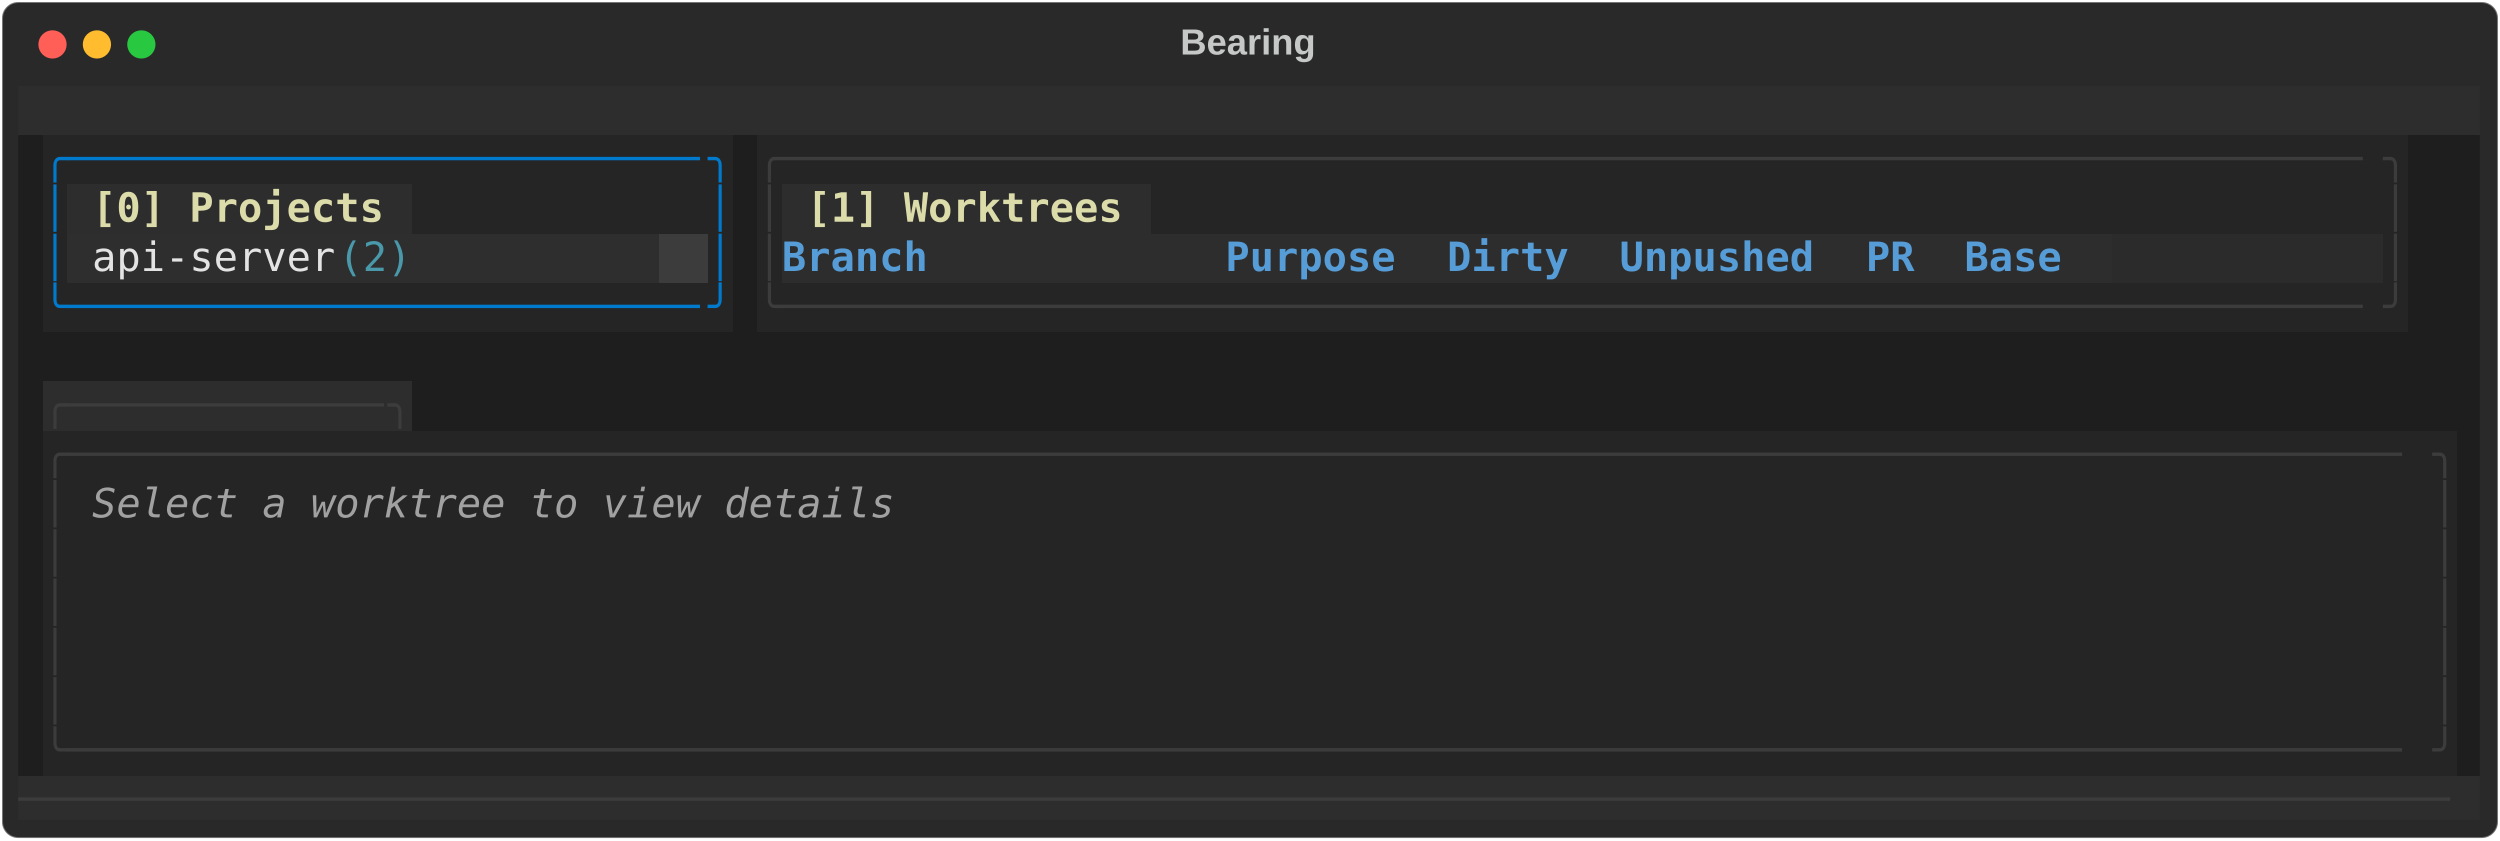
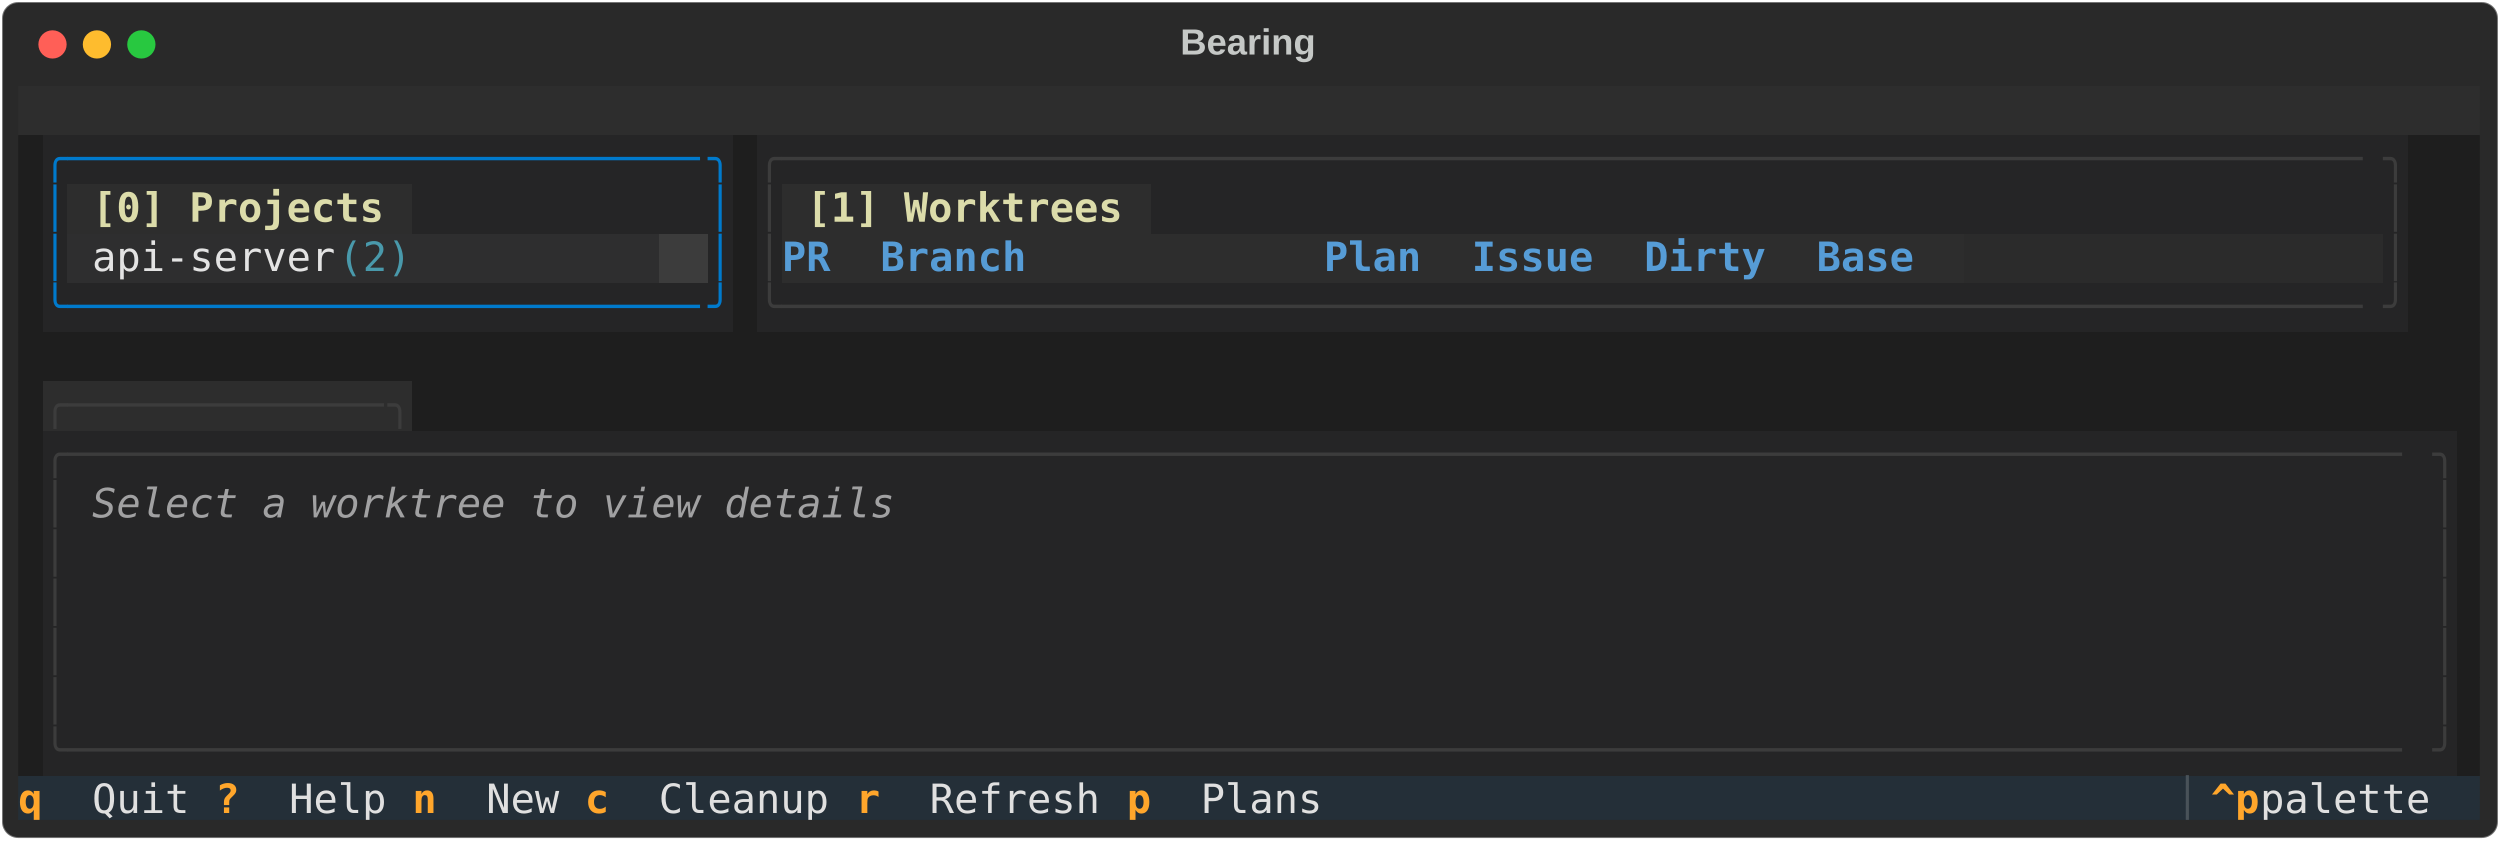
<svg xmlns="http://www.w3.org/2000/svg" class="rich-terminal" viewBox="0 0 1238 416.0">
  <style>

    @font-face {
        font-family: "Fira Code";
        src: local("FiraCode-Regular"),
                url("https://cdnjs.cloudflare.com/ajax/libs/firacode/6.2.0/woff2/FiraCode-Regular.woff2") format("woff2"),
                url("https://cdnjs.cloudflare.com/ajax/libs/firacode/6.2.0/woff/FiraCode-Regular.woff") format("woff");
        font-style: normal;
        font-weight: 400;
    }
    @font-face {
        font-family: "Fira Code";
        src: local("FiraCode-Bold"),
                url("https://cdnjs.cloudflare.com/ajax/libs/firacode/6.2.0/woff2/FiraCode-Bold.woff2") format("woff2"),
                url("https://cdnjs.cloudflare.com/ajax/libs/firacode/6.2.0/woff/FiraCode-Bold.woff") format("woff");
        font-style: bold;
        font-weight: 700;
    }

-     .terminal-1036789656-matrix {
+     .terminal-2387342717-matrix {
        font-family: Fira Code, monospace;
        font-size: 20px;
        line-height: 24.4px;
        font-variant-east-asian: full-width;
    }

-     .terminal-1036789656-title {
+     .terminal-2387342717-title {
        font-size: 18px;
        font-weight: bold;
        font-family: arial;
    }

-     .terminal-1036789656-r1 { fill: #00ff00 }
- .terminal-1036789656-r2 { fill: #c5c8c6 }
- .terminal-1036789656-r3 { fill: #007acc }
- .terminal-1036789656-r4 { fill: #3c3c3c }
- .terminal-1036789656-r5 { fill: #dcdcaa;font-weight: bold }
- .terminal-1036789656-r6 { fill: #e3e3e3 }
- .terminal-1036789656-r7 { fill: #4999ab }
- .terminal-1036789656-r8 { fill: #2e2e2f }
- .terminal-1036789656-r9 { fill: #569cd6;font-weight: bold }
- .terminal-1036789656-r10 { fill: #569cd6 }
- .terminal-1036789656-r11 { fill: #a1a1a2;font-style: italic; }
- .terminal-1036789656-r12 { fill: #e2e2e2 }
+     .terminal-2387342717-r1 { fill: #00ff00 }
+ .terminal-2387342717-r2 { fill: #c5c8c6 }
+ .terminal-2387342717-r3 { fill: #007acc }
+ .terminal-2387342717-r4 { fill: #3c3c3c }
+ .terminal-2387342717-r5 { fill: #dcdcaa;font-weight: bold }
+ .terminal-2387342717-r6 { fill: #e3e3e3 }
+ .terminal-2387342717-r7 { fill: #4999ab }
+ .terminal-2387342717-r8 { fill: #2e2e2f }
+ .terminal-2387342717-r9 { fill: #569cd6;font-weight: bold }
+ .terminal-2387342717-r10 { fill: #569cd6 }
+ .terminal-2387342717-r11 { fill: #a1a1a2;font-style: italic; }
+ .terminal-2387342717-r12 { fill: #e2e2e2 }
+ .terminal-2387342717-r13 { fill: #ffa62b;font-weight: bold }
+ .terminal-2387342717-r14 { fill: #e0e0e0 }
+ .terminal-2387342717-r15 { fill: #495259 }
    </style>
  <defs>
-     <clipPath id="terminal-1036789656-clip-terminal">
+     <clipPath id="terminal-2387342717-clip-terminal">
      <rect x="0" y="0" width="1219.0" height="365.0" />
    </clipPath>
-     <clipPath id="terminal-1036789656-line-0">
+     <clipPath id="terminal-2387342717-line-0">
      <rect x="0" y="1.5" width="1220" height="24.65" />
    </clipPath>
-     <clipPath id="terminal-1036789656-line-1">
+     <clipPath id="terminal-2387342717-line-1">
      <rect x="0" y="25.9" width="1220" height="24.65" />
    </clipPath>
-     <clipPath id="terminal-1036789656-line-2">
+     <clipPath id="terminal-2387342717-line-2">
      <rect x="0" y="50.3" width="1220" height="24.65" />
    </clipPath>
-     <clipPath id="terminal-1036789656-line-3">
+     <clipPath id="terminal-2387342717-line-3">
      <rect x="0" y="74.7" width="1220" height="24.65" />
    </clipPath>
-     <clipPath id="terminal-1036789656-line-4">
+     <clipPath id="terminal-2387342717-line-4">
      <rect x="0" y="99.1" width="1220" height="24.65" />
    </clipPath>
-     <clipPath id="terminal-1036789656-line-5">
+     <clipPath id="terminal-2387342717-line-5">
      <rect x="0" y="123.5" width="1220" height="24.65" />
    </clipPath>
-     <clipPath id="terminal-1036789656-line-6">
+     <clipPath id="terminal-2387342717-line-6">
      <rect x="0" y="147.9" width="1220" height="24.65" />
    </clipPath>
-     <clipPath id="terminal-1036789656-line-7">
+     <clipPath id="terminal-2387342717-line-7">
      <rect x="0" y="172.3" width="1220" height="24.65" />
    </clipPath>
-     <clipPath id="terminal-1036789656-line-8">
+     <clipPath id="terminal-2387342717-line-8">
      <rect x="0" y="196.7" width="1220" height="24.65" />
    </clipPath>
-     <clipPath id="terminal-1036789656-line-9">
+     <clipPath id="terminal-2387342717-line-9">
      <rect x="0" y="221.1" width="1220" height="24.65" />
    </clipPath>
-     <clipPath id="terminal-1036789656-line-10">
+     <clipPath id="terminal-2387342717-line-10">
      <rect x="0" y="245.5" width="1220" height="24.65" />
    </clipPath>
-     <clipPath id="terminal-1036789656-line-11">
+     <clipPath id="terminal-2387342717-line-11">
      <rect x="0" y="269.9" width="1220" height="24.65" />
    </clipPath>
-     <clipPath id="terminal-1036789656-line-12">
+     <clipPath id="terminal-2387342717-line-12">
      <rect x="0" y="294.3" width="1220" height="24.65" />
    </clipPath>
-     <clipPath id="terminal-1036789656-line-13">
+     <clipPath id="terminal-2387342717-line-13">
      <rect x="0" y="318.7" width="1220" height="24.65" />
    </clipPath>
  </defs>
  <rect fill="#292929" stroke="rgba(255,255,255,0.35)" stroke-width="1" x="1" y="1" width="1236" height="414" rx="8" />
-   <text class="terminal-1036789656-title" fill="#c5c8c6" text-anchor="middle" x="618" y="27">Bearing</text>
+   <text class="terminal-2387342717-title" fill="#c5c8c6" text-anchor="middle" x="618" y="27">Bearing</text>
  <g transform="translate(26,22)">
    <circle cx="0" cy="0" r="7" fill="#ff5f57" />
    <circle cx="22" cy="0" r="7" fill="#febc2e" />
    <circle cx="44" cy="0" r="7" fill="#28c840" />
  </g>
-   <g transform="translate(9, 41)" clip-path="url(#terminal-1036789656-clip-terminal)">
+   <g transform="translate(9, 41)" clip-path="url(#terminal-2387342717-clip-terminal)">
    <rect fill="#2d2d2d" x="0" y="1.5" width="1220" height="24.65" shape-rendering="crispEdges" />
    <rect fill="#1e1e1e" x="0" y="25.9" width="12.2" height="24.65" shape-rendering="crispEdges" />
    <rect fill="#252526" x="12.2" y="25.9" width="12.2" height="24.65" shape-rendering="crispEdges" />
    <rect fill="#252526" x="24.4" y="25.9" width="317.2" height="24.65" shape-rendering="crispEdges" />
    <rect fill="#252526" x="341.6" y="25.9" width="12.2" height="24.65" shape-rendering="crispEdges" />
    <rect fill="#1e1e1e" x="353.8" y="25.9" width="12.2" height="24.65" shape-rendering="crispEdges" />
    <rect fill="#252526" x="366" y="25.9" width="12.2" height="24.65" shape-rendering="crispEdges" />
    <rect fill="#252526" x="378.2" y="25.9" width="793" height="24.65" shape-rendering="crispEdges" />
    <rect fill="#252526" x="1171.2" y="25.9" width="12.2" height="24.65" shape-rendering="crispEdges" />
    <rect fill="#1e1e1e" x="1183.4" y="25.9" width="12.2" height="24.65" shape-rendering="crispEdges" />
    <rect fill="#1e1e1e" x="1195.6" y="25.9" width="24.4" height="24.65" shape-rendering="crispEdges" />
    <rect fill="#1e1e1e" x="0" y="50.3" width="12.2" height="24.65" shape-rendering="crispEdges" />
    <rect fill="#252526" x="12.2" y="50.3" width="12.2" height="24.65" shape-rendering="crispEdges" />
    <rect fill="#2d2d2d" x="24.4" y="50.3" width="12.2" height="24.65" shape-rendering="crispEdges" />
    <rect fill="#2d2d2d" x="36.6" y="50.3" width="146.4" height="24.65" shape-rendering="crispEdges" />
    <rect fill="#2d2d2d" x="183" y="50.3" width="12.2" height="24.65" shape-rendering="crispEdges" />
    <rect fill="#252526" x="195.2" y="50.3" width="146.4" height="24.65" shape-rendering="crispEdges" />
    <rect fill="#252526" x="341.6" y="50.3" width="12.2" height="24.65" shape-rendering="crispEdges" />
    <rect fill="#1e1e1e" x="353.8" y="50.3" width="12.2" height="24.65" shape-rendering="crispEdges" />
    <rect fill="#252526" x="366" y="50.3" width="12.2" height="24.65" shape-rendering="crispEdges" />
    <rect fill="#2d2d2d" x="378.2" y="50.3" width="12.2" height="24.65" shape-rendering="crispEdges" />
    <rect fill="#2d2d2d" x="390.4" y="50.3" width="158.6" height="24.65" shape-rendering="crispEdges" />
    <rect fill="#2d2d2d" x="549" y="50.3" width="12.2" height="24.65" shape-rendering="crispEdges" />
    <rect fill="#252526" x="561.2" y="50.3" width="610" height="24.65" shape-rendering="crispEdges" />
    <rect fill="#252526" x="1171.2" y="50.3" width="12.2" height="24.65" shape-rendering="crispEdges" />
    <rect fill="#1e1e1e" x="1183.4" y="50.3" width="12.2" height="24.65" shape-rendering="crispEdges" />
    <rect fill="#1e1e1e" x="1195.6" y="50.3" width="24.4" height="24.65" shape-rendering="crispEdges" />
    <rect fill="#1e1e1e" x="0" y="74.7" width="12.2" height="24.65" shape-rendering="crispEdges" />
    <rect fill="#252526" x="12.2" y="74.7" width="12.2" height="24.65" shape-rendering="crispEdges" />
    <rect fill="#2e2e2f" x="24.4" y="74.7" width="12.2" height="24.65" shape-rendering="crispEdges" />
    <rect fill="#2e2e2f" x="36.6" y="74.7" width="122" height="24.65" shape-rendering="crispEdges" />
    <rect fill="#2e2e2f" x="158.6" y="74.7" width="48.8" height="24.65" shape-rendering="crispEdges" />
    <rect fill="#2e2e2f" x="207.4" y="74.7" width="97.6" height="24.65" shape-rendering="crispEdges" />
    <rect fill="#2e2e2f" x="305" y="74.7" width="12.2" height="24.65" shape-rendering="crispEdges" />
    <rect fill="#3c3c3c" x="317.2" y="74.7" width="24.4" height="24.65" shape-rendering="crispEdges" />
    <rect fill="#252526" x="341.6" y="74.7" width="12.2" height="24.65" shape-rendering="crispEdges" />
    <rect fill="#1e1e1e" x="353.8" y="74.7" width="12.2" height="24.65" shape-rendering="crispEdges" />
    <rect fill="#252526" x="366" y="74.7" width="12.2" height="24.65" shape-rendering="crispEdges" />
-     <rect fill="#2d2d2d" x="378.2" y="74.7" width="219.6" height="24.65" shape-rendering="crispEdges" />
-     <rect fill="#2d2d2d" x="597.8" y="74.7" width="109.8" height="24.65" shape-rendering="crispEdges" />
-     <rect fill="#2d2d2d" x="707.6" y="74.7" width="85.4" height="24.65" shape-rendering="crispEdges" />
-     <rect fill="#2d2d2d" x="793" y="74.7" width="122" height="24.65" shape-rendering="crispEdges" />
-     <rect fill="#2d2d2d" x="915" y="74.7" width="48.8" height="24.65" shape-rendering="crispEdges" />
-     <rect fill="#2d2d2d" x="963.8" y="74.7" width="73.2" height="24.65" shape-rendering="crispEdges" />
-     <rect fill="#2b2b2b" x="1037" y="74.7" width="134.2" height="24.65" shape-rendering="crispEdges" />
+     <rect fill="#2d2d2d" x="378.2" y="74.7" width="48.8" height="24.65" shape-rendering="crispEdges" />
+     <rect fill="#2d2d2d" x="427" y="74.7" width="219.6" height="24.65" shape-rendering="crispEdges" />
+     <rect fill="#2d2d2d" x="646.6" y="74.7" width="73.2" height="24.65" shape-rendering="crispEdges" />
+     <rect fill="#2d2d2d" x="719.8" y="74.7" width="85.4" height="24.65" shape-rendering="crispEdges" />
+     <rect fill="#2d2d2d" x="805.2" y="74.7" width="85.4" height="24.65" shape-rendering="crispEdges" />
+     <rect fill="#2d2d2d" x="890.6" y="74.7" width="73.2" height="24.65" shape-rendering="crispEdges" />
+     <rect fill="#2b2b2b" x="963.8" y="74.7" width="207.4" height="24.65" shape-rendering="crispEdges" />
    <rect fill="#252526" x="1171.2" y="74.7" width="12.2" height="24.65" shape-rendering="crispEdges" />
    <rect fill="#1e1e1e" x="1183.4" y="74.7" width="12.2" height="24.65" shape-rendering="crispEdges" />
    <rect fill="#1e1e1e" x="1195.6" y="74.7" width="24.4" height="24.65" shape-rendering="crispEdges" />
    <rect fill="#1e1e1e" x="0" y="99.1" width="12.2" height="24.65" shape-rendering="crispEdges" />
    <rect fill="#252526" x="12.2" y="99.1" width="12.2" height="24.65" shape-rendering="crispEdges" />
    <rect fill="#252526" x="24.4" y="99.1" width="317.2" height="24.65" shape-rendering="crispEdges" />
    <rect fill="#252526" x="341.6" y="99.1" width="12.2" height="24.65" shape-rendering="crispEdges" />
    <rect fill="#1e1e1e" x="353.8" y="99.1" width="12.2" height="24.65" shape-rendering="crispEdges" />
    <rect fill="#252526" x="366" y="99.1" width="12.2" height="24.65" shape-rendering="crispEdges" />
    <rect fill="#252526" x="378.2" y="99.1" width="793" height="24.65" shape-rendering="crispEdges" />
    <rect fill="#252526" x="1171.2" y="99.1" width="12.2" height="24.65" shape-rendering="crispEdges" />
    <rect fill="#1e1e1e" x="1183.4" y="99.1" width="12.2" height="24.65" shape-rendering="crispEdges" />
    <rect fill="#1e1e1e" x="1195.6" y="99.1" width="24.4" height="24.65" shape-rendering="crispEdges" />
    <rect fill="#1e1e1e" x="0" y="123.5" width="1220" height="24.65" shape-rendering="crispEdges" />
    <rect fill="#1e1e1e" x="0" y="147.9" width="12.2" height="24.65" shape-rendering="crispEdges" />
    <rect fill="#2d2d2d" x="12.2" y="147.9" width="12.2" height="24.65" shape-rendering="crispEdges" />
    <rect fill="#2d2d2d" x="24.4" y="147.9" width="158.6" height="24.65" shape-rendering="crispEdges" />
    <rect fill="#2d2d2d" x="183" y="147.9" width="12.2" height="24.65" shape-rendering="crispEdges" />
    <rect fill="#1e1e1e" x="195.2" y="147.9" width="1024.8" height="24.65" shape-rendering="crispEdges" />
    <rect fill="#1e1e1e" x="0" y="172.3" width="12.2" height="24.65" shape-rendering="crispEdges" />
    <rect fill="#252526" x="12.2" y="172.3" width="12.2" height="24.65" shape-rendering="crispEdges" />
    <rect fill="#252526" x="24.4" y="172.3" width="1171.2" height="24.65" shape-rendering="crispEdges" />
    <rect fill="#252526" x="1195.6" y="172.3" width="12.2" height="24.65" shape-rendering="crispEdges" />
    <rect fill="#1e1e1e" x="1207.8" y="172.3" width="12.2" height="24.65" shape-rendering="crispEdges" />
    <rect fill="#1e1e1e" x="0" y="196.7" width="12.2" height="24.65" shape-rendering="crispEdges" />
    <rect fill="#252526" x="12.2" y="196.7" width="12.2" height="24.65" shape-rendering="crispEdges" />
    <rect fill="#252526" x="24.4" y="196.7" width="12.2" height="24.65" shape-rendering="crispEdges" />
    <rect fill="#252526" x="36.6" y="196.7" width="402.6" height="24.65" shape-rendering="crispEdges" />
    <rect fill="#252526" x="439.2" y="196.7" width="744.2" height="24.65" shape-rendering="crispEdges" />
    <rect fill="#252526" x="1183.4" y="196.7" width="12.2" height="24.65" shape-rendering="crispEdges" />
    <rect fill="#252526" x="1195.6" y="196.7" width="12.2" height="24.65" shape-rendering="crispEdges" />
    <rect fill="#1e1e1e" x="1207.8" y="196.7" width="12.2" height="24.65" shape-rendering="crispEdges" />
    <rect fill="#1e1e1e" x="0" y="221.1" width="12.2" height="24.65" shape-rendering="crispEdges" />
    <rect fill="#252526" x="12.2" y="221.1" width="12.2" height="24.65" shape-rendering="crispEdges" />
    <rect fill="#252526" x="24.4" y="221.1" width="12.2" height="24.65" shape-rendering="crispEdges" />
    <rect fill="#252526" x="36.6" y="221.1" width="1146.8" height="24.65" shape-rendering="crispEdges" />
    <rect fill="#252526" x="1183.4" y="221.1" width="12.2" height="24.65" shape-rendering="crispEdges" />
    <rect fill="#252526" x="1195.6" y="221.1" width="12.2" height="24.65" shape-rendering="crispEdges" />
    <rect fill="#1e1e1e" x="1207.8" y="221.1" width="12.2" height="24.65" shape-rendering="crispEdges" />
    <rect fill="#1e1e1e" x="0" y="245.5" width="12.2" height="24.65" shape-rendering="crispEdges" />
    <rect fill="#252526" x="12.2" y="245.5" width="12.2" height="24.65" shape-rendering="crispEdges" />
    <rect fill="#252526" x="24.4" y="245.5" width="12.2" height="24.65" shape-rendering="crispEdges" />
    <rect fill="#252526" x="36.6" y="245.5" width="1146.8" height="24.65" shape-rendering="crispEdges" />
    <rect fill="#252526" x="1183.4" y="245.5" width="12.2" height="24.65" shape-rendering="crispEdges" />
    <rect fill="#252526" x="1195.6" y="245.5" width="12.2" height="24.65" shape-rendering="crispEdges" />
    <rect fill="#1e1e1e" x="1207.8" y="245.5" width="12.2" height="24.65" shape-rendering="crispEdges" />
    <rect fill="#1e1e1e" x="0" y="269.9" width="12.2" height="24.65" shape-rendering="crispEdges" />
    <rect fill="#252526" x="12.2" y="269.9" width="12.2" height="24.65" shape-rendering="crispEdges" />
    <rect fill="#252526" x="24.4" y="269.9" width="12.2" height="24.65" shape-rendering="crispEdges" />
    <rect fill="#252526" x="36.6" y="269.9" width="1146.8" height="24.65" shape-rendering="crispEdges" />
    <rect fill="#252526" x="1183.4" y="269.9" width="12.2" height="24.65" shape-rendering="crispEdges" />
    <rect fill="#252526" x="1195.6" y="269.9" width="12.2" height="24.65" shape-rendering="crispEdges" />
    <rect fill="#1e1e1e" x="1207.8" y="269.9" width="12.2" height="24.65" shape-rendering="crispEdges" />
    <rect fill="#1e1e1e" x="0" y="294.3" width="12.2" height="24.65" shape-rendering="crispEdges" />
    <rect fill="#252526" x="12.2" y="294.3" width="12.2" height="24.65" shape-rendering="crispEdges" />
    <rect fill="#252526" x="24.4" y="294.3" width="12.2" height="24.65" shape-rendering="crispEdges" />
    <rect fill="#252526" x="36.6" y="294.3" width="1146.8" height="24.65" shape-rendering="crispEdges" />
    <rect fill="#252526" x="1183.4" y="294.3" width="12.2" height="24.65" shape-rendering="crispEdges" />
    <rect fill="#252526" x="1195.6" y="294.3" width="12.2" height="24.65" shape-rendering="crispEdges" />
    <rect fill="#1e1e1e" x="1207.8" y="294.3" width="12.2" height="24.65" shape-rendering="crispEdges" />
    <rect fill="#1e1e1e" x="0" y="318.7" width="12.2" height="24.65" shape-rendering="crispEdges" />
    <rect fill="#252526" x="12.2" y="318.7" width="12.2" height="24.65" shape-rendering="crispEdges" />
    <rect fill="#252526" x="24.4" y="318.7" width="1171.2" height="24.65" shape-rendering="crispEdges" />
    <rect fill="#252526" x="1195.6" y="318.7" width="12.2" height="24.65" shape-rendering="crispEdges" />
    <rect fill="#1e1e1e" x="1207.8" y="318.7" width="12.2" height="24.65" shape-rendering="crispEdges" />
-     <rect fill="#2d2d2d" x="0" y="343.1" width="1220" height="24.65" shape-rendering="crispEdges" />
-     <g class="terminal-1036789656-matrix">
-       <text class="terminal-1036789656-r2" x="1220" y="20" textLength="12.2" clip-path="url(#terminal-1036789656-line-0)">
- </text>
-       <text class="terminal-1036789656-r3" x="12.2" y="44.4" textLength="12.2" clip-path="url(#terminal-1036789656-line-1)">╭</text>
-       <text class="terminal-1036789656-r3" x="24.4" y="44.4" textLength="317.2" clip-path="url(#terminal-1036789656-line-1)">──────────────────────────</text>
-       <text class="terminal-1036789656-r3" x="341.6" y="44.4" textLength="12.2" clip-path="url(#terminal-1036789656-line-1)">╮</text>
-       <text class="terminal-1036789656-r4" x="366" y="44.4" textLength="12.2" clip-path="url(#terminal-1036789656-line-1)">╭</text>
-       <text class="terminal-1036789656-r4" x="378.2" y="44.4" textLength="793" clip-path="url(#terminal-1036789656-line-1)">─────────────────────────────────────────────────────────────────</text>
-       <text class="terminal-1036789656-r4" x="1171.2" y="44.4" textLength="12.2" clip-path="url(#terminal-1036789656-line-1)">╮</text>
-       <text class="terminal-1036789656-r2" x="1220" y="44.4" textLength="12.2" clip-path="url(#terminal-1036789656-line-1)">
- </text>
-       <text class="terminal-1036789656-r3" x="12.2" y="68.8" textLength="12.2" clip-path="url(#terminal-1036789656-line-2)">│</text>
-       <text class="terminal-1036789656-r5" x="36.6" y="68.8" textLength="146.4" clip-path="url(#terminal-1036789656-line-2)">[0] Projects</text>
-       <text class="terminal-1036789656-r3" x="341.6" y="68.8" textLength="12.2" clip-path="url(#terminal-1036789656-line-2)">│</text>
-       <text class="terminal-1036789656-r4" x="366" y="68.8" textLength="12.2" clip-path="url(#terminal-1036789656-line-2)">│</text>
-       <text class="terminal-1036789656-r5" x="390.4" y="68.8" textLength="158.6" clip-path="url(#terminal-1036789656-line-2)">[1] Worktrees</text>
-       <text class="terminal-1036789656-r4" x="1171.2" y="68.8" textLength="12.2" clip-path="url(#terminal-1036789656-line-2)">│</text>
-       <text class="terminal-1036789656-r2" x="1220" y="68.8" textLength="12.2" clip-path="url(#terminal-1036789656-line-2)">
- </text>
-       <text class="terminal-1036789656-r3" x="12.2" y="93.2" textLength="12.2" clip-path="url(#terminal-1036789656-line-3)">│</text>
-       <text class="terminal-1036789656-r6" x="36.6" y="93.2" textLength="122" clip-path="url(#terminal-1036789656-line-3)">api-server</text>
-       <text class="terminal-1036789656-r7" x="158.6" y="93.2" textLength="48.8" clip-path="url(#terminal-1036789656-line-3)"> (2)</text>
-       <text class="terminal-1036789656-r3" x="341.6" y="93.2" textLength="12.2" clip-path="url(#terminal-1036789656-line-3)">│</text>
-       <text class="terminal-1036789656-r4" x="366" y="93.2" textLength="12.2" clip-path="url(#terminal-1036789656-line-3)">│</text>
-       <text class="terminal-1036789656-r9" x="378.2" y="93.2" textLength="219.6" clip-path="url(#terminal-1036789656-line-3)"> Branch           </text>
-       <text class="terminal-1036789656-r9" x="597.8" y="93.2" textLength="109.8" clip-path="url(#terminal-1036789656-line-3)"> Purpose </text>
-       <text class="terminal-1036789656-r9" x="707.6" y="93.2" textLength="85.4" clip-path="url(#terminal-1036789656-line-3)"> Dirty </text>
-       <text class="terminal-1036789656-r9" x="793" y="93.2" textLength="122" clip-path="url(#terminal-1036789656-line-3)"> Unpushed </text>
-       <text class="terminal-1036789656-r9" x="915" y="93.2" textLength="48.8" clip-path="url(#terminal-1036789656-line-3)"> PR </text>
-       <text class="terminal-1036789656-r9" x="963.8" y="93.2" textLength="73.2" clip-path="url(#terminal-1036789656-line-3)"> Base </text>
-       <text class="terminal-1036789656-r4" x="1171.2" y="93.2" textLength="12.2" clip-path="url(#terminal-1036789656-line-3)">│</text>
-       <text class="terminal-1036789656-r2" x="1220" y="93.2" textLength="12.2" clip-path="url(#terminal-1036789656-line-3)">
- </text>
-       <text class="terminal-1036789656-r3" x="12.2" y="117.6" textLength="12.2" clip-path="url(#terminal-1036789656-line-4)">╰</text>
-       <text class="terminal-1036789656-r3" x="24.4" y="117.6" textLength="317.2" clip-path="url(#terminal-1036789656-line-4)">──────────────────────────</text>
-       <text class="terminal-1036789656-r3" x="341.6" y="117.6" textLength="12.2" clip-path="url(#terminal-1036789656-line-4)">╯</text>
-       <text class="terminal-1036789656-r4" x="366" y="117.6" textLength="12.2" clip-path="url(#terminal-1036789656-line-4)">╰</text>
-       <text class="terminal-1036789656-r4" x="378.2" y="117.6" textLength="793" clip-path="url(#terminal-1036789656-line-4)">─────────────────────────────────────────────────────────────────</text>
-       <text class="terminal-1036789656-r4" x="1171.2" y="117.6" textLength="12.2" clip-path="url(#terminal-1036789656-line-4)">╯</text>
-       <text class="terminal-1036789656-r2" x="1220" y="117.6" textLength="12.2" clip-path="url(#terminal-1036789656-line-4)">
- </text>
-       <text class="terminal-1036789656-r2" x="1220" y="142" textLength="12.2" clip-path="url(#terminal-1036789656-line-5)">
- </text>
-       <text class="terminal-1036789656-r4" x="12.2" y="166.4" textLength="12.2" clip-path="url(#terminal-1036789656-line-6)">╭</text>
-       <text class="terminal-1036789656-r4" x="24.4" y="166.4" textLength="158.6" clip-path="url(#terminal-1036789656-line-6)">─────────────</text>
-       <text class="terminal-1036789656-r4" x="183" y="166.4" textLength="12.2" clip-path="url(#terminal-1036789656-line-6)">╮</text>
-       <text class="terminal-1036789656-r2" x="1220" y="166.4" textLength="12.2" clip-path="url(#terminal-1036789656-line-6)">
- </text>
-       <text class="terminal-1036789656-r4" x="12.2" y="190.8" textLength="12.2" clip-path="url(#terminal-1036789656-line-7)">╭</text>
-       <text class="terminal-1036789656-r4" x="24.4" y="190.8" textLength="1171.2" clip-path="url(#terminal-1036789656-line-7)">────────────────────────────────────────────────────────────────────────────────────────────────</text>
-       <text class="terminal-1036789656-r4" x="1195.6" y="190.8" textLength="12.2" clip-path="url(#terminal-1036789656-line-7)">╮</text>
-       <text class="terminal-1036789656-r2" x="1220" y="190.8" textLength="12.2" clip-path="url(#terminal-1036789656-line-7)">
- </text>
-       <text class="terminal-1036789656-r4" x="12.2" y="215.2" textLength="12.2" clip-path="url(#terminal-1036789656-line-8)">│</text>
-       <text class="terminal-1036789656-r11" x="36.6" y="215.2" textLength="402.6" clip-path="url(#terminal-1036789656-line-8)">Select a worktree to view details</text>
-       <text class="terminal-1036789656-r4" x="1195.6" y="215.2" textLength="12.2" clip-path="url(#terminal-1036789656-line-8)">│</text>
-       <text class="terminal-1036789656-r2" x="1220" y="215.2" textLength="12.2" clip-path="url(#terminal-1036789656-line-8)">
- </text>
-       <text class="terminal-1036789656-r4" x="12.2" y="239.6" textLength="12.2" clip-path="url(#terminal-1036789656-line-9)">│</text>
-       <text class="terminal-1036789656-r4" x="1195.6" y="239.6" textLength="12.2" clip-path="url(#terminal-1036789656-line-9)">│</text>
-       <text class="terminal-1036789656-r2" x="1220" y="239.6" textLength="12.2" clip-path="url(#terminal-1036789656-line-9)">
- </text>
-       <text class="terminal-1036789656-r4" x="12.2" y="264" textLength="12.2" clip-path="url(#terminal-1036789656-line-10)">│</text>
-       <text class="terminal-1036789656-r4" x="1195.6" y="264" textLength="12.2" clip-path="url(#terminal-1036789656-line-10)">│</text>
-       <text class="terminal-1036789656-r2" x="1220" y="264" textLength="12.2" clip-path="url(#terminal-1036789656-line-10)">
- </text>
-       <text class="terminal-1036789656-r4" x="12.2" y="288.4" textLength="12.2" clip-path="url(#terminal-1036789656-line-11)">│</text>
-       <text class="terminal-1036789656-r4" x="1195.6" y="288.4" textLength="12.2" clip-path="url(#terminal-1036789656-line-11)">│</text>
-       <text class="terminal-1036789656-r2" x="1220" y="288.4" textLength="12.2" clip-path="url(#terminal-1036789656-line-11)">
- </text>
-       <text class="terminal-1036789656-r4" x="12.2" y="312.8" textLength="12.2" clip-path="url(#terminal-1036789656-line-12)">│</text>
-       <text class="terminal-1036789656-r4" x="1195.6" y="312.8" textLength="12.2" clip-path="url(#terminal-1036789656-line-12)">│</text>
-       <text class="terminal-1036789656-r2" x="1220" y="312.8" textLength="12.2" clip-path="url(#terminal-1036789656-line-12)">
- </text>
-       <text class="terminal-1036789656-r4" x="12.2" y="337.2" textLength="12.2" clip-path="url(#terminal-1036789656-line-13)">╰</text>
-       <text class="terminal-1036789656-r4" x="24.4" y="337.2" textLength="1171.2" clip-path="url(#terminal-1036789656-line-13)">────────────────────────────────────────────────────────────────────────────────────────────────</text>
-       <text class="terminal-1036789656-r4" x="1195.6" y="337.2" textLength="12.2" clip-path="url(#terminal-1036789656-line-13)">╯</text>
-       <text class="terminal-1036789656-r2" x="1220" y="337.2" textLength="12.2" clip-path="url(#terminal-1036789656-line-13)">
- </text>
-       <text class="terminal-1036789656-r4" x="0" y="361.6" textLength="1220" clip-path="url(#terminal-1036789656-line-14)">────────────────────────────────────────────────────────────────────────────────────────────────────</text>
+     <rect fill="#242f38" x="0" y="343.1" width="36.6" height="24.65" shape-rendering="crispEdges" />
+     <rect fill="#242f38" x="36.6" y="343.1" width="61" height="24.65" shape-rendering="crispEdges" />
+     <rect fill="#242f38" x="97.6" y="343.1" width="36.6" height="24.65" shape-rendering="crispEdges" />
+     <rect fill="#242f38" x="134.2" y="343.1" width="61" height="24.65" shape-rendering="crispEdges" />
+     <rect fill="#242f38" x="195.2" y="343.1" width="36.6" height="24.65" shape-rendering="crispEdges" />
+     <rect fill="#242f38" x="231.8" y="343.1" width="48.8" height="24.65" shape-rendering="crispEdges" />
+     <rect fill="#242f38" x="280.6" y="343.1" width="36.6" height="24.65" shape-rendering="crispEdges" />
+     <rect fill="#242f38" x="317.2" y="343.1" width="97.6" height="24.65" shape-rendering="crispEdges" />
+     <rect fill="#242f38" x="414.8" y="343.1" width="36.6" height="24.65" shape-rendering="crispEdges" />
+     <rect fill="#242f38" x="451.4" y="343.1" width="97.6" height="24.65" shape-rendering="crispEdges" />
+     <rect fill="#242f38" x="549" y="343.1" width="36.6" height="24.65" shape-rendering="crispEdges" />
+     <rect fill="#242f38" x="585.6" y="343.1" width="73.2" height="24.65" shape-rendering="crispEdges" />
+     <rect fill="#242f38" x="658.8" y="343.1" width="414.8" height="24.65" shape-rendering="crispEdges" />
+     <rect fill="#242f38" x="1073.6" y="343.1" width="12.2" height="24.65" shape-rendering="crispEdges" />
+     <rect fill="#242f38" x="1085.8" y="343.1" width="24.4" height="24.65" shape-rendering="crispEdges" />
+     <rect fill="#242f38" x="1110.2" y="343.1" width="97.6" height="24.65" shape-rendering="crispEdges" />
+     <rect fill="#242f38" x="1207.8" y="343.1" width="12.2" height="24.65" shape-rendering="crispEdges" />
+     <g class="terminal-2387342717-matrix">
+       <text class="terminal-2387342717-r2" x="1220" y="20" textLength="12.2" clip-path="url(#terminal-2387342717-line-0)">
+ </text>
+       <text class="terminal-2387342717-r3" x="12.2" y="44.4" textLength="12.2" clip-path="url(#terminal-2387342717-line-1)">╭</text>
+       <text class="terminal-2387342717-r3" x="24.4" y="44.4" textLength="317.2" clip-path="url(#terminal-2387342717-line-1)">──────────────────────────</text>
+       <text class="terminal-2387342717-r3" x="341.6" y="44.4" textLength="12.2" clip-path="url(#terminal-2387342717-line-1)">╮</text>
+       <text class="terminal-2387342717-r4" x="366" y="44.4" textLength="12.2" clip-path="url(#terminal-2387342717-line-1)">╭</text>
+       <text class="terminal-2387342717-r4" x="378.2" y="44.4" textLength="793" clip-path="url(#terminal-2387342717-line-1)">─────────────────────────────────────────────────────────────────</text>
+       <text class="terminal-2387342717-r4" x="1171.2" y="44.4" textLength="12.2" clip-path="url(#terminal-2387342717-line-1)">╮</text>
+       <text class="terminal-2387342717-r2" x="1220" y="44.4" textLength="12.2" clip-path="url(#terminal-2387342717-line-1)">
+ </text>
+       <text class="terminal-2387342717-r3" x="12.2" y="68.8" textLength="12.2" clip-path="url(#terminal-2387342717-line-2)">│</text>
+       <text class="terminal-2387342717-r5" x="36.6" y="68.8" textLength="146.4" clip-path="url(#terminal-2387342717-line-2)">[0] Projects</text>
+       <text class="terminal-2387342717-r3" x="341.6" y="68.8" textLength="12.2" clip-path="url(#terminal-2387342717-line-2)">│</text>
+       <text class="terminal-2387342717-r4" x="366" y="68.8" textLength="12.2" clip-path="url(#terminal-2387342717-line-2)">│</text>
+       <text class="terminal-2387342717-r5" x="390.4" y="68.8" textLength="158.6" clip-path="url(#terminal-2387342717-line-2)">[1] Worktrees</text>
+       <text class="terminal-2387342717-r4" x="1171.2" y="68.8" textLength="12.2" clip-path="url(#terminal-2387342717-line-2)">│</text>
+       <text class="terminal-2387342717-r2" x="1220" y="68.8" textLength="12.2" clip-path="url(#terminal-2387342717-line-2)">
+ </text>
+       <text class="terminal-2387342717-r3" x="12.2" y="93.2" textLength="12.2" clip-path="url(#terminal-2387342717-line-3)">│</text>
+       <text class="terminal-2387342717-r6" x="36.6" y="93.2" textLength="122" clip-path="url(#terminal-2387342717-line-3)">api-server</text>
+       <text class="terminal-2387342717-r7" x="158.6" y="93.2" textLength="48.8" clip-path="url(#terminal-2387342717-line-3)"> (2)</text>
+       <text class="terminal-2387342717-r3" x="341.6" y="93.2" textLength="12.2" clip-path="url(#terminal-2387342717-line-3)">│</text>
+       <text class="terminal-2387342717-r4" x="366" y="93.2" textLength="12.2" clip-path="url(#terminal-2387342717-line-3)">│</text>
+       <text class="terminal-2387342717-r9" x="378.2" y="93.2" textLength="48.8" clip-path="url(#terminal-2387342717-line-3)"> PR </text>
+       <text class="terminal-2387342717-r9" x="427" y="93.2" textLength="219.6" clip-path="url(#terminal-2387342717-line-3)"> Branch           </text>
+       <text class="terminal-2387342717-r9" x="646.6" y="93.2" textLength="73.2" clip-path="url(#terminal-2387342717-line-3)"> Plan </text>
+       <text class="terminal-2387342717-r9" x="719.8" y="93.2" textLength="85.4" clip-path="url(#terminal-2387342717-line-3)"> Issue </text>
+       <text class="terminal-2387342717-r9" x="805.2" y="93.2" textLength="85.4" clip-path="url(#terminal-2387342717-line-3)"> Dirty </text>
+       <text class="terminal-2387342717-r9" x="890.6" y="93.2" textLength="73.2" clip-path="url(#terminal-2387342717-line-3)"> Base </text>
+       <text class="terminal-2387342717-r4" x="1171.2" y="93.2" textLength="12.2" clip-path="url(#terminal-2387342717-line-3)">│</text>
+       <text class="terminal-2387342717-r2" x="1220" y="93.2" textLength="12.2" clip-path="url(#terminal-2387342717-line-3)">
+ </text>
+       <text class="terminal-2387342717-r3" x="12.2" y="117.6" textLength="12.2" clip-path="url(#terminal-2387342717-line-4)">╰</text>
+       <text class="terminal-2387342717-r3" x="24.4" y="117.6" textLength="317.2" clip-path="url(#terminal-2387342717-line-4)">──────────────────────────</text>
+       <text class="terminal-2387342717-r3" x="341.6" y="117.6" textLength="12.2" clip-path="url(#terminal-2387342717-line-4)">╯</text>
+       <text class="terminal-2387342717-r4" x="366" y="117.6" textLength="12.2" clip-path="url(#terminal-2387342717-line-4)">╰</text>
+       <text class="terminal-2387342717-r4" x="378.2" y="117.6" textLength="793" clip-path="url(#terminal-2387342717-line-4)">─────────────────────────────────────────────────────────────────</text>
+       <text class="terminal-2387342717-r4" x="1171.2" y="117.6" textLength="12.2" clip-path="url(#terminal-2387342717-line-4)">╯</text>
+       <text class="terminal-2387342717-r2" x="1220" y="117.6" textLength="12.2" clip-path="url(#terminal-2387342717-line-4)">
+ </text>
+       <text class="terminal-2387342717-r2" x="1220" y="142" textLength="12.2" clip-path="url(#terminal-2387342717-line-5)">
+ </text>
+       <text class="terminal-2387342717-r4" x="12.2" y="166.4" textLength="12.2" clip-path="url(#terminal-2387342717-line-6)">╭</text>
+       <text class="terminal-2387342717-r4" x="24.4" y="166.4" textLength="158.6" clip-path="url(#terminal-2387342717-line-6)">─────────────</text>
+       <text class="terminal-2387342717-r4" x="183" y="166.4" textLength="12.2" clip-path="url(#terminal-2387342717-line-6)">╮</text>
+       <text class="terminal-2387342717-r2" x="1220" y="166.4" textLength="12.2" clip-path="url(#terminal-2387342717-line-6)">
+ </text>
+       <text class="terminal-2387342717-r4" x="12.2" y="190.8" textLength="12.2" clip-path="url(#terminal-2387342717-line-7)">╭</text>
+       <text class="terminal-2387342717-r4" x="24.4" y="190.8" textLength="1171.2" clip-path="url(#terminal-2387342717-line-7)">────────────────────────────────────────────────────────────────────────────────────────────────</text>
+       <text class="terminal-2387342717-r4" x="1195.6" y="190.8" textLength="12.2" clip-path="url(#terminal-2387342717-line-7)">╮</text>
+       <text class="terminal-2387342717-r2" x="1220" y="190.8" textLength="12.2" clip-path="url(#terminal-2387342717-line-7)">
+ </text>
+       <text class="terminal-2387342717-r4" x="12.2" y="215.2" textLength="12.2" clip-path="url(#terminal-2387342717-line-8)">│</text>
+       <text class="terminal-2387342717-r11" x="36.6" y="215.2" textLength="402.6" clip-path="url(#terminal-2387342717-line-8)">Select a worktree to view details</text>
+       <text class="terminal-2387342717-r4" x="1195.6" y="215.2" textLength="12.2" clip-path="url(#terminal-2387342717-line-8)">│</text>
+       <text class="terminal-2387342717-r2" x="1220" y="215.2" textLength="12.2" clip-path="url(#terminal-2387342717-line-8)">
+ </text>
+       <text class="terminal-2387342717-r4" x="12.2" y="239.6" textLength="12.2" clip-path="url(#terminal-2387342717-line-9)">│</text>
+       <text class="terminal-2387342717-r4" x="1195.6" y="239.6" textLength="12.2" clip-path="url(#terminal-2387342717-line-9)">│</text>
+       <text class="terminal-2387342717-r2" x="1220" y="239.6" textLength="12.2" clip-path="url(#terminal-2387342717-line-9)">
+ </text>
+       <text class="terminal-2387342717-r4" x="12.2" y="264" textLength="12.2" clip-path="url(#terminal-2387342717-line-10)">│</text>
+       <text class="terminal-2387342717-r4" x="1195.6" y="264" textLength="12.2" clip-path="url(#terminal-2387342717-line-10)">│</text>
+       <text class="terminal-2387342717-r2" x="1220" y="264" textLength="12.2" clip-path="url(#terminal-2387342717-line-10)">
+ </text>
+       <text class="terminal-2387342717-r4" x="12.2" y="288.4" textLength="12.2" clip-path="url(#terminal-2387342717-line-11)">│</text>
+       <text class="terminal-2387342717-r4" x="1195.6" y="288.4" textLength="12.2" clip-path="url(#terminal-2387342717-line-11)">│</text>
+       <text class="terminal-2387342717-r2" x="1220" y="288.4" textLength="12.2" clip-path="url(#terminal-2387342717-line-11)">
+ </text>
+       <text class="terminal-2387342717-r4" x="12.2" y="312.8" textLength="12.2" clip-path="url(#terminal-2387342717-line-12)">│</text>
+       <text class="terminal-2387342717-r4" x="1195.6" y="312.8" textLength="12.2" clip-path="url(#terminal-2387342717-line-12)">│</text>
+       <text class="terminal-2387342717-r2" x="1220" y="312.8" textLength="12.2" clip-path="url(#terminal-2387342717-line-12)">
+ </text>
+       <text class="terminal-2387342717-r4" x="12.2" y="337.2" textLength="12.2" clip-path="url(#terminal-2387342717-line-13)">╰</text>
+       <text class="terminal-2387342717-r4" x="24.4" y="337.2" textLength="1171.2" clip-path="url(#terminal-2387342717-line-13)">────────────────────────────────────────────────────────────────────────────────────────────────</text>
+       <text class="terminal-2387342717-r4" x="1195.6" y="337.2" textLength="12.2" clip-path="url(#terminal-2387342717-line-13)">╯</text>
+       <text class="terminal-2387342717-r2" x="1220" y="337.2" textLength="12.2" clip-path="url(#terminal-2387342717-line-13)">
+ </text>
+       <text class="terminal-2387342717-r13" x="0" y="361.6" textLength="36.6" clip-path="url(#terminal-2387342717-line-14)"> q </text>
+       <text class="terminal-2387342717-r14" x="36.6" y="361.6" textLength="61" clip-path="url(#terminal-2387342717-line-14)">Quit </text>
+       <text class="terminal-2387342717-r13" x="97.6" y="361.6" textLength="36.6" clip-path="url(#terminal-2387342717-line-14)"> ? </text>
+       <text class="terminal-2387342717-r14" x="134.2" y="361.6" textLength="61" clip-path="url(#terminal-2387342717-line-14)">Help </text>
+       <text class="terminal-2387342717-r13" x="195.2" y="361.6" textLength="36.6" clip-path="url(#terminal-2387342717-line-14)"> n </text>
+       <text class="terminal-2387342717-r14" x="231.8" y="361.6" textLength="48.8" clip-path="url(#terminal-2387342717-line-14)">New </text>
+       <text class="terminal-2387342717-r13" x="280.6" y="361.6" textLength="36.6" clip-path="url(#terminal-2387342717-line-14)"> c </text>
+       <text class="terminal-2387342717-r14" x="317.2" y="361.6" textLength="97.6" clip-path="url(#terminal-2387342717-line-14)">Cleanup </text>
+       <text class="terminal-2387342717-r13" x="414.8" y="361.6" textLength="36.6" clip-path="url(#terminal-2387342717-line-14)"> r </text>
+       <text class="terminal-2387342717-r14" x="451.4" y="361.6" textLength="97.6" clip-path="url(#terminal-2387342717-line-14)">Refresh </text>
+       <text class="terminal-2387342717-r13" x="549" y="361.6" textLength="36.6" clip-path="url(#terminal-2387342717-line-14)"> p </text>
+       <text class="terminal-2387342717-r14" x="585.6" y="361.6" textLength="73.2" clip-path="url(#terminal-2387342717-line-14)">Plans </text>
+       <text class="terminal-2387342717-r15" x="1073.6" y="361.6" textLength="12.2" clip-path="url(#terminal-2387342717-line-14)">▏</text>
+       <text class="terminal-2387342717-r13" x="1085.8" y="361.6" textLength="24.4" clip-path="url(#terminal-2387342717-line-14)">^p</text>
+       <text class="terminal-2387342717-r14" x="1110.2" y="361.6" textLength="97.6" clip-path="url(#terminal-2387342717-line-14)"> palette</text>
    </g>
  </g>
</svg>
